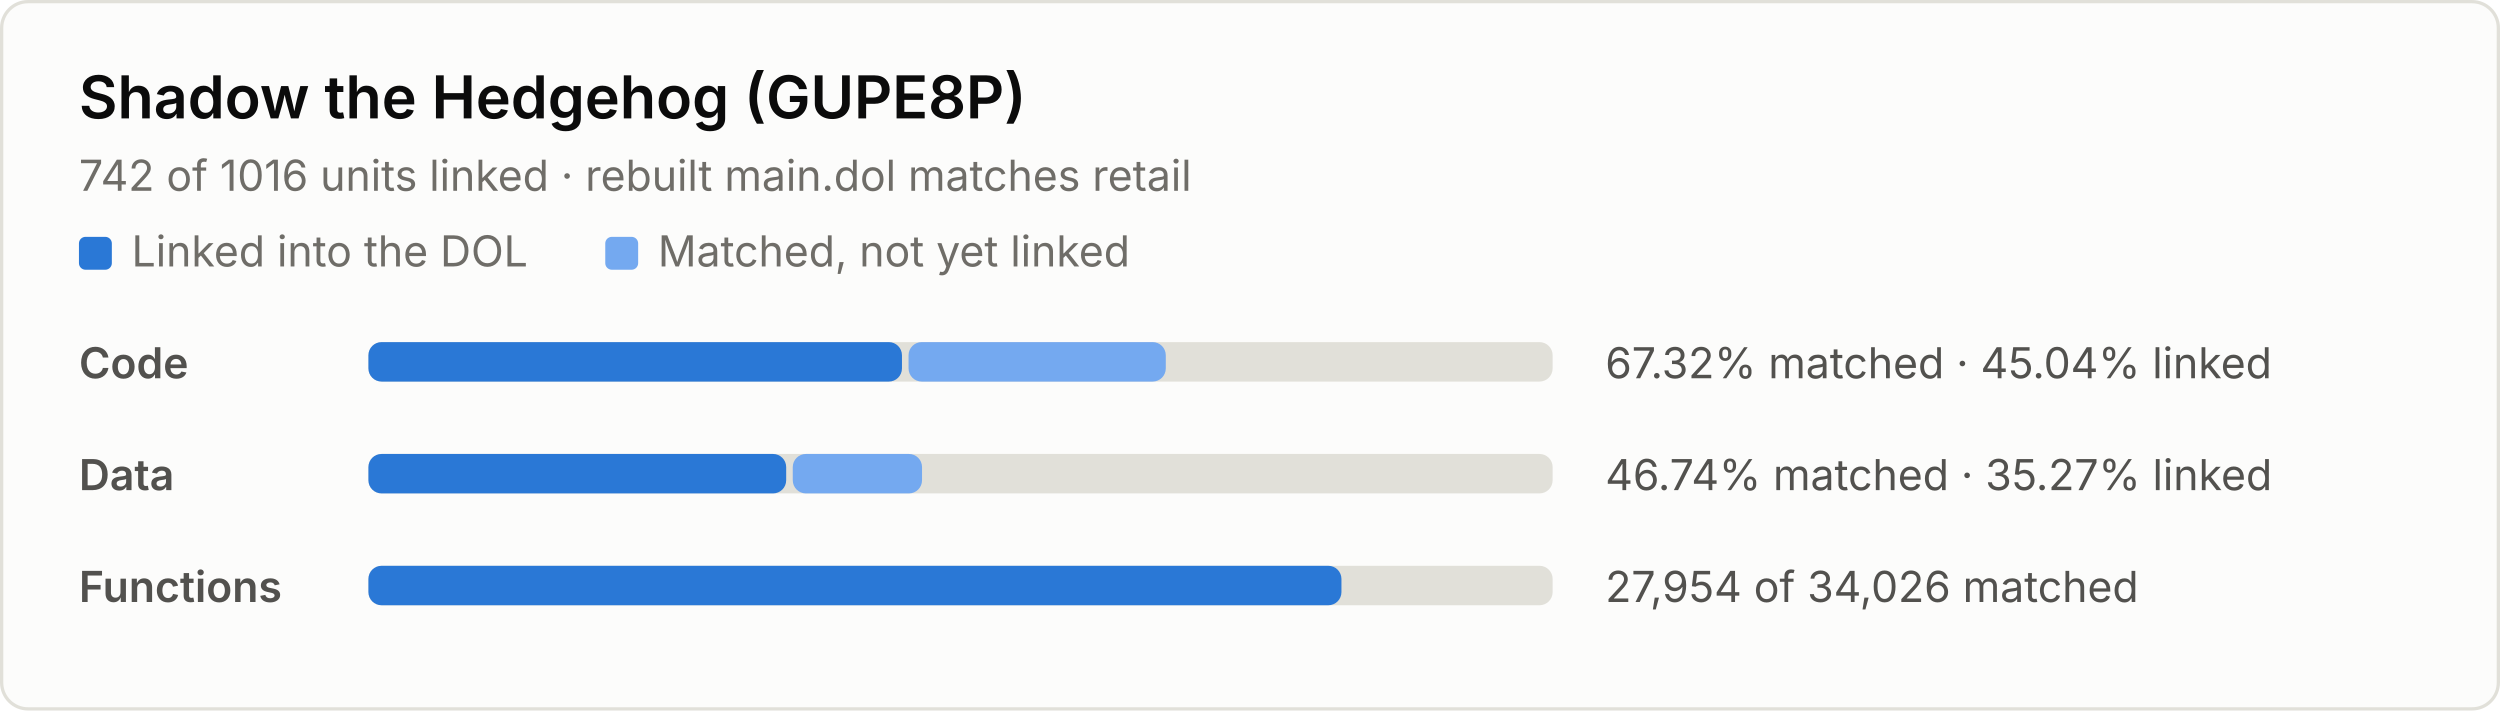
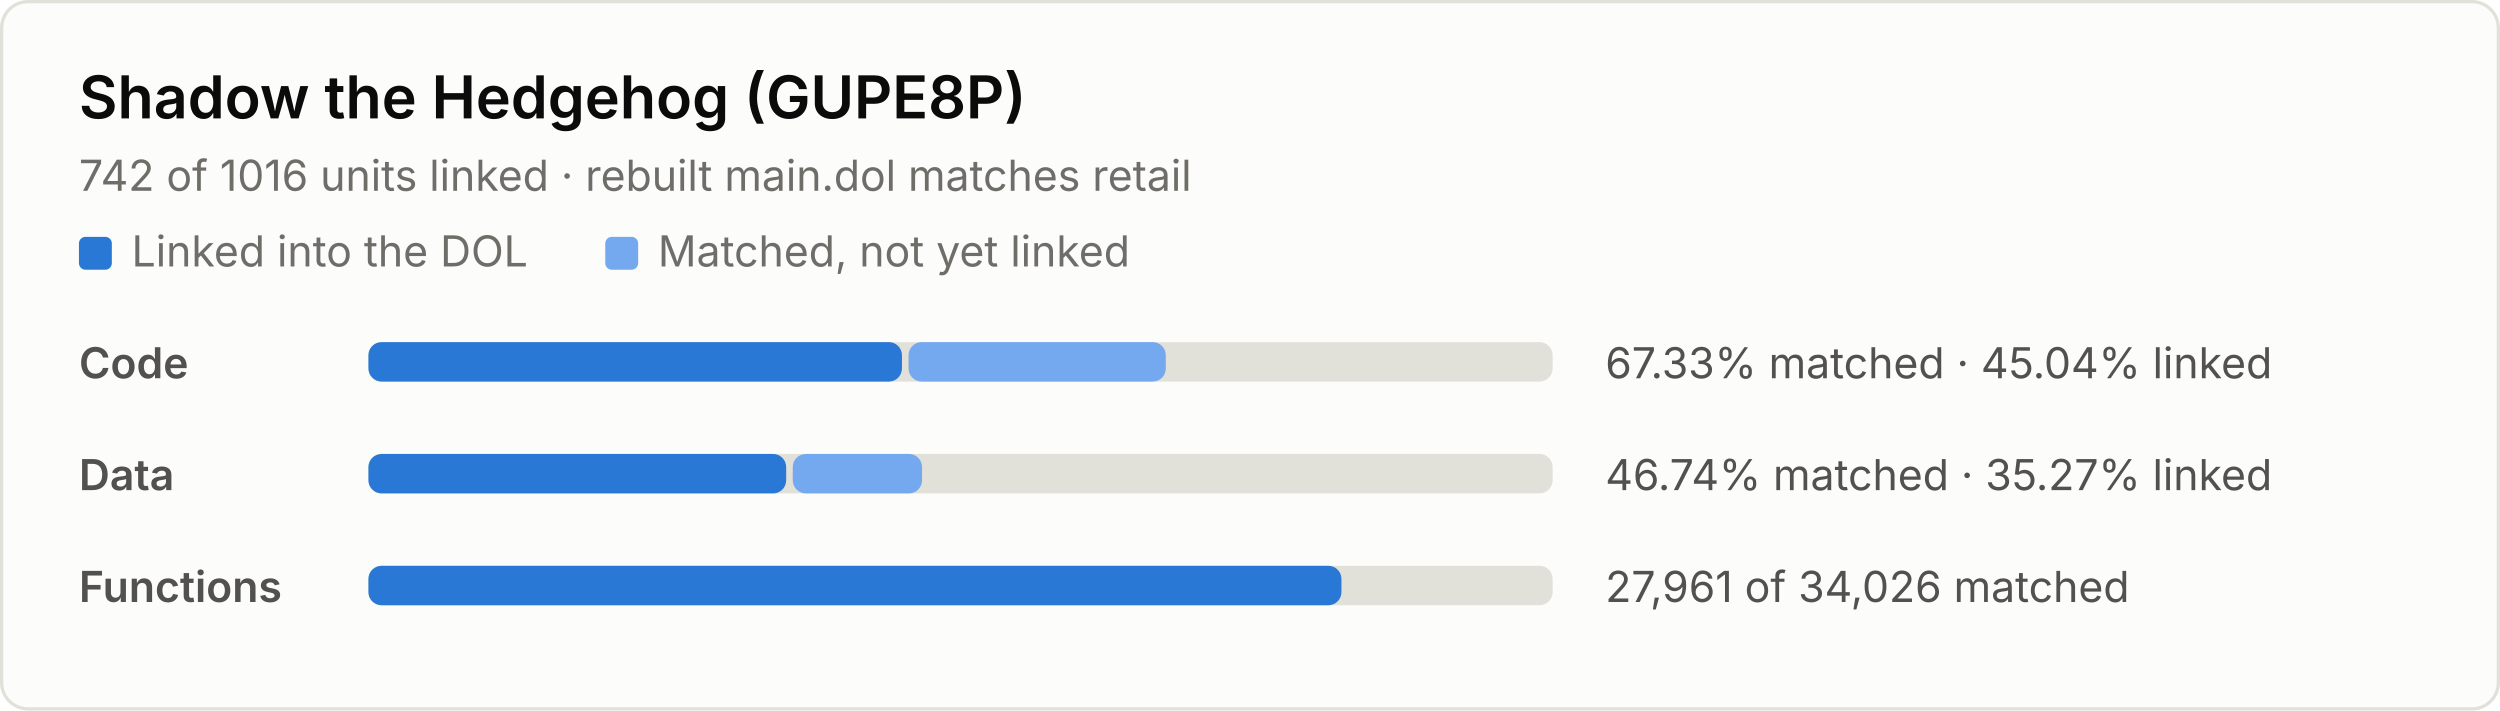
- <svg xmlns="http://www.w3.org/2000/svg" width="760" height="216" viewBox="0 0 760 216" role="img" aria-label="Decompilation progress: 67.32% of code matched, 45.04% linked">
+ <svg xmlns="http://www.w3.org/2000/svg" width="760" height="216" viewBox="0 0 760 216" role="img" aria-label="Decompilation progress: 67.33% of code matched, 45.04% linked">
  <style>
.bg { fill: #fcfcfb; stroke: #e1e0d9; }
.title { fill: #0b0b0b; font: 600 18px system-ui, -apple-system, "Segoe UI", sans-serif; }
.sub, .label, .nums, .key { font: 13px system-ui, -apple-system, "Segoe UI", sans-serif; }
.sub, .key { fill: #6f6d68; }
.label { fill: #52514e; font-weight: 600; }
.nums { fill: #52514e; font-variant-numeric: tabular-nums; }
.track { fill: #e1e0d9; }
.linked { fill: #2a78d6; }
.matched { fill: #74a9f0; }
@media (prefers-color-scheme: dark) {
  .bg { fill: #1a1a19; stroke: #2c2c2a; }
  .title { fill: #f0efec; }
  .sub, .key { fill: #9a988f; }
  .label, .nums { fill: #c3c2b7; }
  .track { fill: #2c2c2a; }
  .linked { fill: #4a94ec; }
  .matched { fill: #2260b0; }
}
</style>
  <rect class="bg" x="0.5" y="0.5" width="759" height="215" rx="8" />
  <text class="title" x="24" y="36">Shadow the Hedgehog (GUPE8P)</text>
  <text class="sub" x="24" y="58">742 of 1016 units linked · rebuilt main.dol matches retail</text>
  <rect class="linked" x="24" y="72" width="10" height="10" rx="2" />
  <text class="key" x="40" y="81">Linked into the DOL</text>
  <rect class="matched" x="184" y="72" width="10" height="10" rx="2" />
  <text class="key" x="200" y="81">Matched, not yet linked</text>
  <text class="label" x="24" y="115">Code</text>
  <rect class="track" x="112" y="104" width="360" height="12" rx="4" />
  <rect class="linked" x="112" y="104" width="162.2" height="12" rx="4" />
  <rect class="matched" x="276.2" y="104" width="78.2" height="12" rx="4" />
-   <text class="nums" x="488" y="115">67.32% matched · 45.04% linked</text>
+   <text class="nums" x="488" y="115">67.33% matched · 45.04% linked</text>
  <text class="label" x="24" y="149">Data</text>
  <rect class="track" x="112" y="138" width="360" height="12" rx="4" />
  <rect class="linked" x="112" y="138" width="127.0" height="12" rx="4" />
  <rect class="matched" x="241.0" y="138" width="39.3" height="12" rx="4" />
  <text class="nums" x="488" y="149">46.74% matched · 35.27% linked</text>
  <text class="label" x="24" y="183">Functions</text>
  <rect class="track" x="112" y="172" width="360" height="12" rx="4" />
  <rect class="linked" x="112" y="172" width="295.8" height="12" rx="4" />
-   <text class="nums" x="488" y="183">27,954 of 34,026 matched</text>
+   <text class="nums" x="488" y="183">27,961 of 34,026 matched</text>
</svg>
